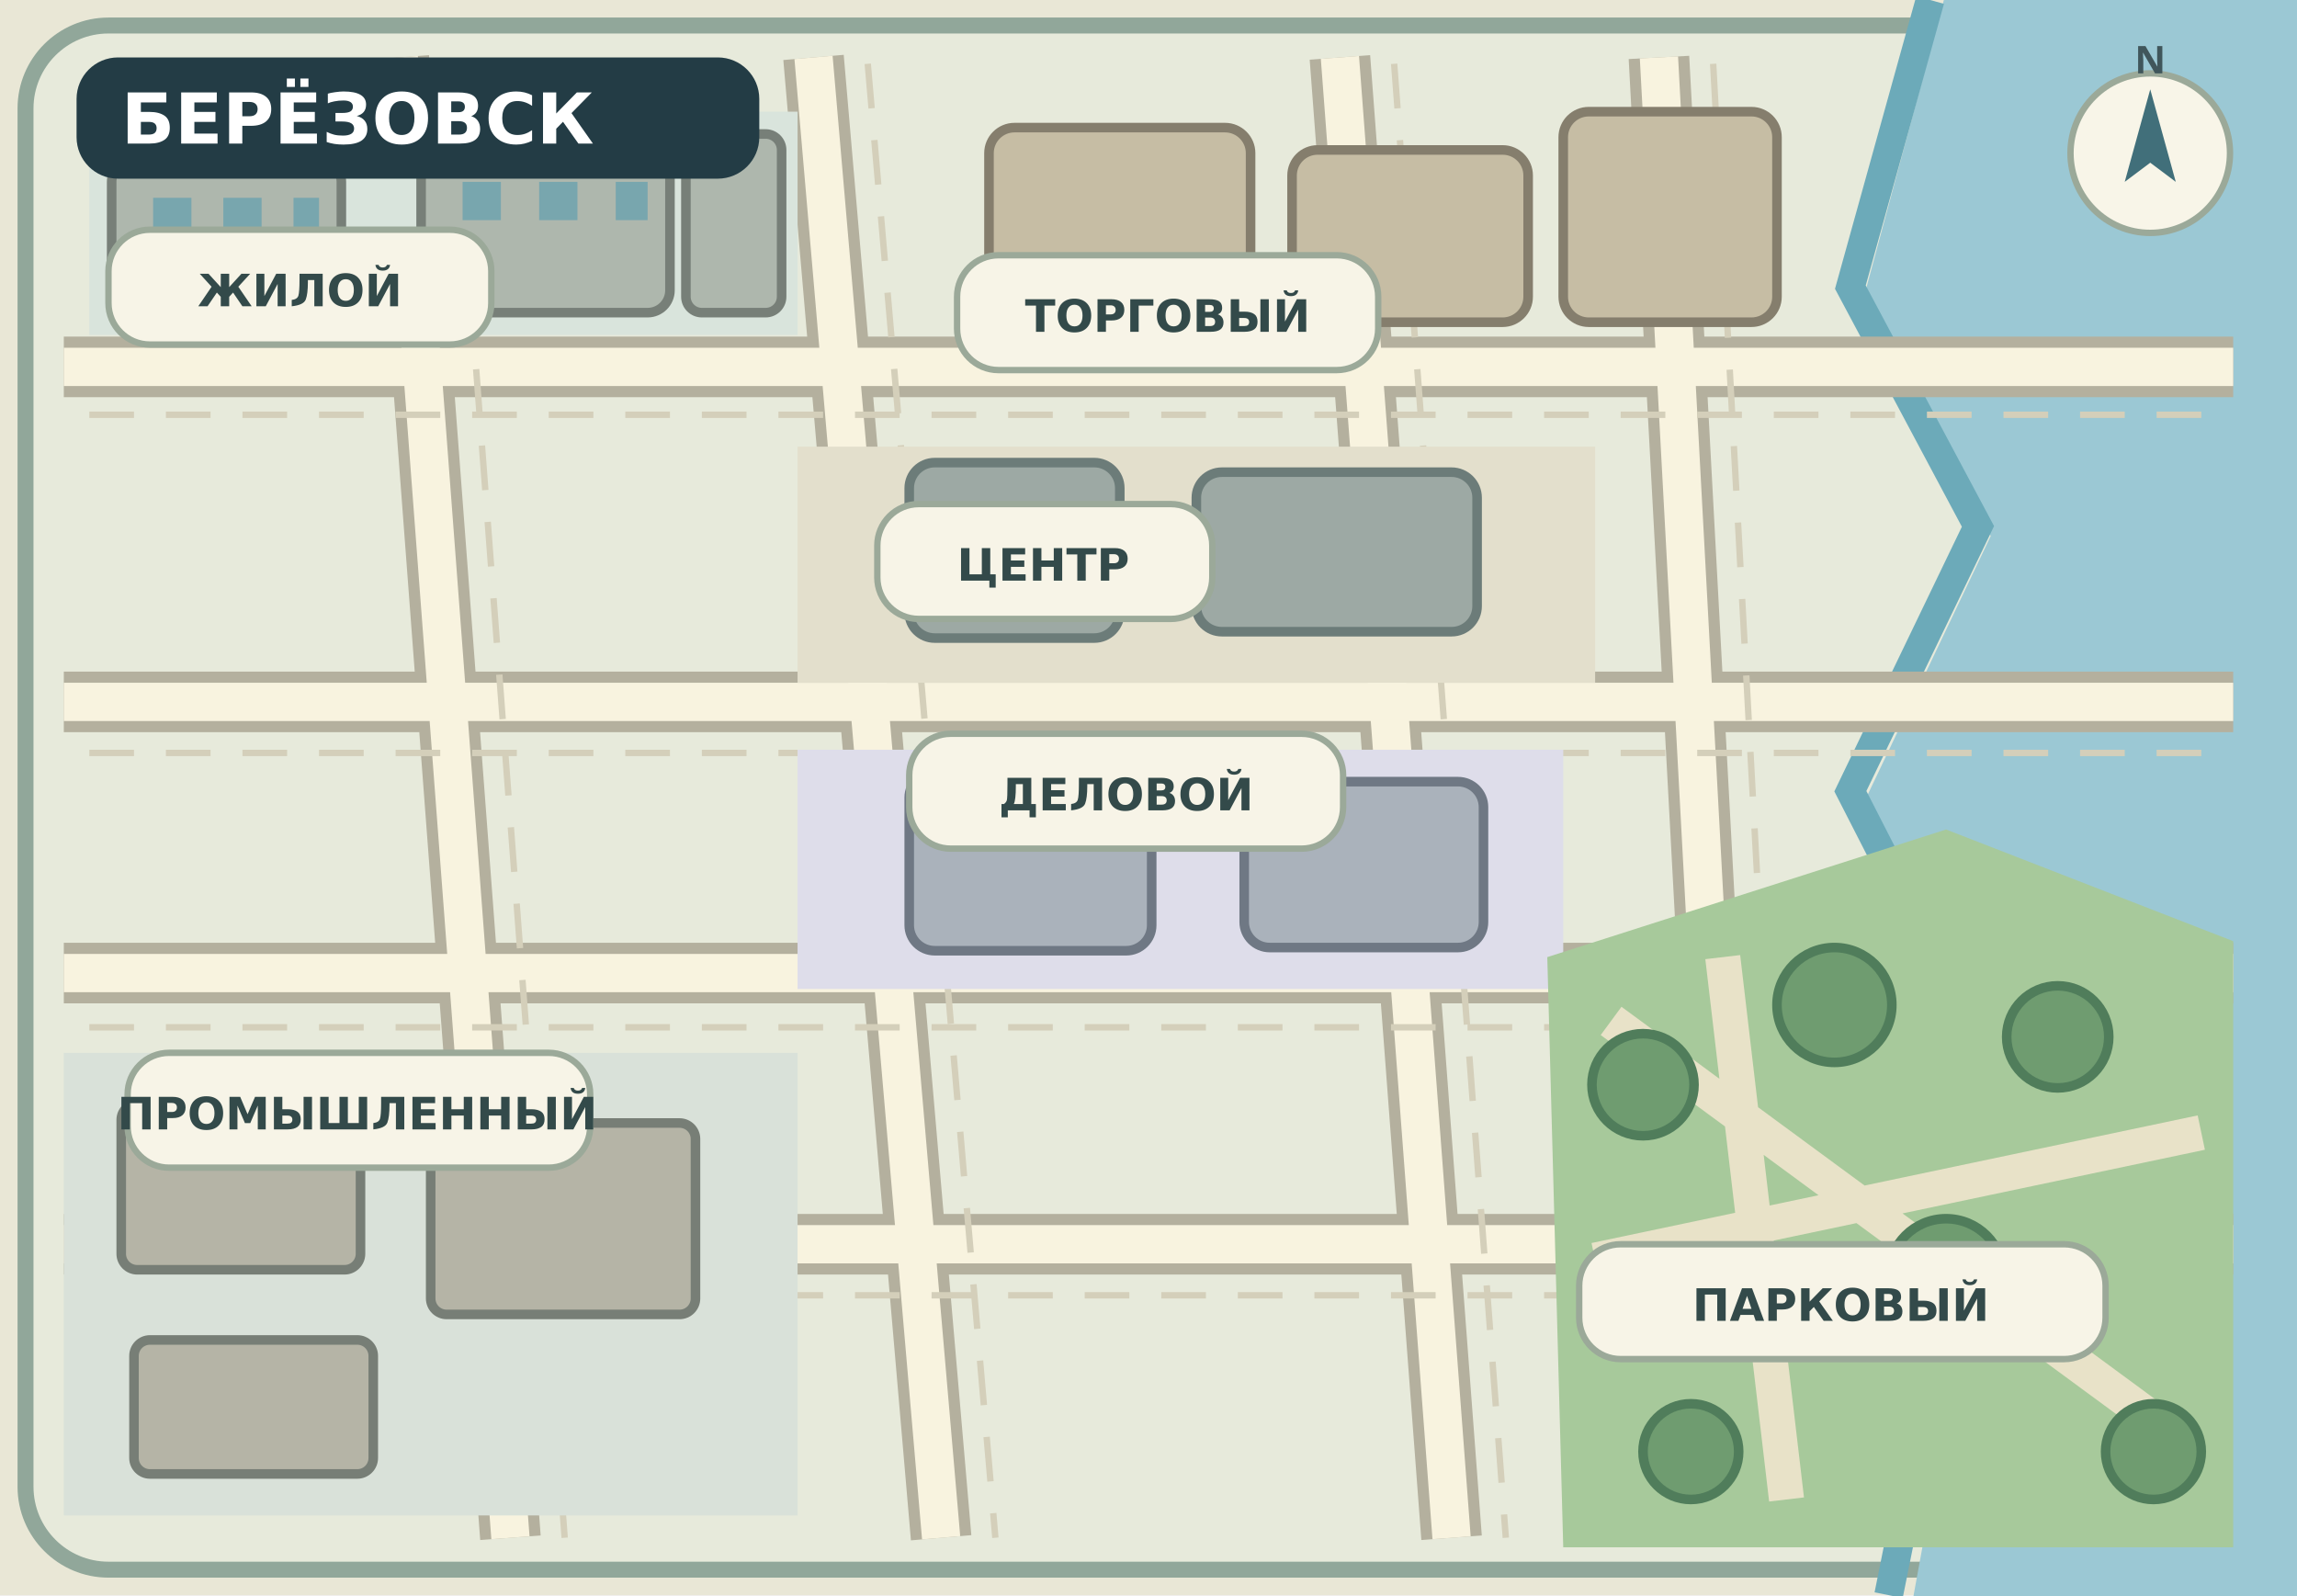
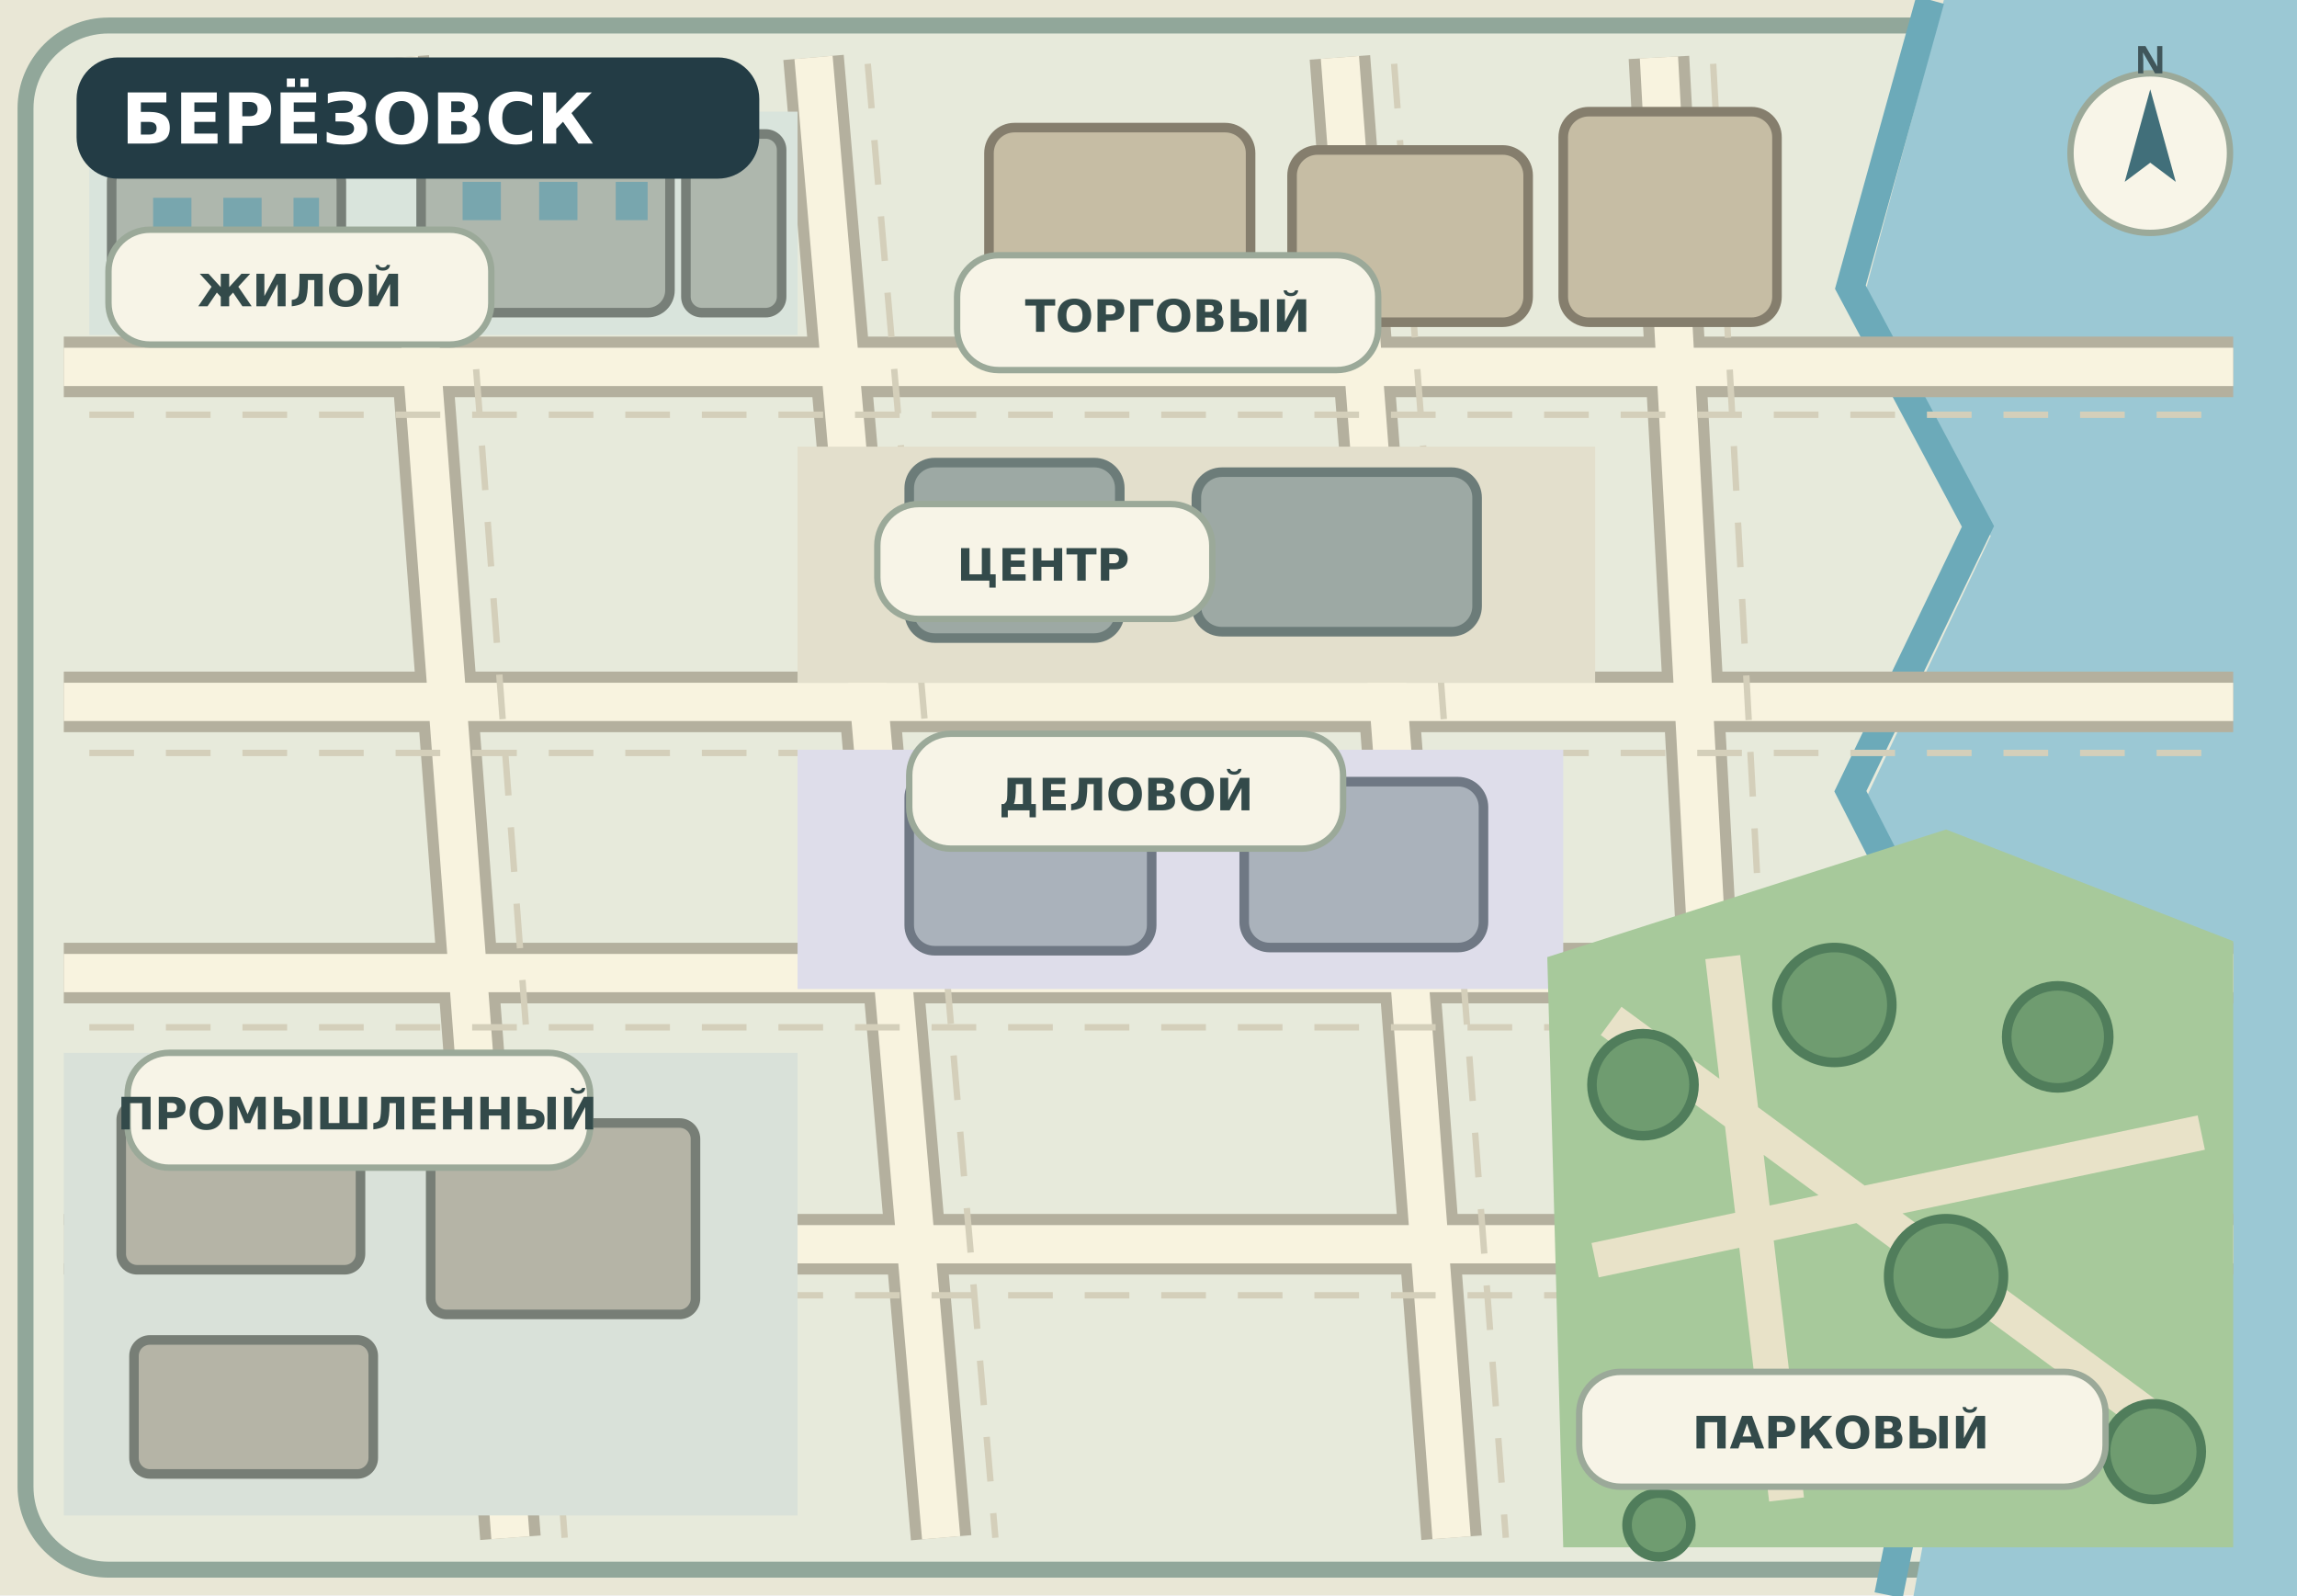
<svg xmlns="http://www.w3.org/2000/svg" width="720" height="500" viewBox="0 0 720 500">
  <rect width="720" height="500" fill="#e9e7d6" />
  <rect x="8" y="8" width="704" height="484" rx="26" fill="#e7eadb" stroke="#91a79a" stroke-width="5" />
  <path d="M612 -10L584 94L624 168L585 250L630 335L598 510H720V-10Z" fill="#9bc8d4" />
  <path d="M605 0L580 90L620 165L580 248L625 336L592 500" fill="none" stroke="#6caab9" stroke-width="9" />
  <path d="M20 115H700M20 220H700M20 305H700M20 390H700M125 18L160 482M255 18L295 482M420 18L455 482M520 18L545 482" fill="none" stroke="#b4b09e" stroke-width="19" />
  <path d="M20 115H700M20 220H700M20 305H700M20 390H700M125 18L160 482M255 18L295 482M420 18L455 482M520 18L545 482" fill="none" stroke="#f8f3df" stroke-width="12" />
  <path d="M28 130H700M28 236H700M28 322H700M28 406H700M142 20L177 482M272 20L312 482M437 20L472 482M537 20L562 482" fill="none" stroke="#d4cfba" stroke-width="2" stroke-dasharray="14 10" />
  <path d="M28 35H250V105H28Z" fill="#d9e4dc" />
  <g fill="#aeb7ad" stroke="#777f78" stroke-width="3">
    <rect x="35" y="50" width="72" height="48" rx="7" />
    <rect x="132" y="45" width="78" height="53" rx="7" />
    <rect x="215" y="42" width="30" height="56" rx="5" />
  </g>
  <g fill="#78a6ae">
    <path d="M48 62h12v12H48zm22 0h12v12H70zm22 0h8v12h-8zM145 57h12v12h-12zm24 0h12v12h-12zm24 0h10v12h-10z" />
  </g>
  <g fill="#c6bda4" stroke="#857e6d" stroke-width="3">
    <rect x="310" y="40" width="82" height="62" rx="8" />
    <rect x="405" y="47" width="74" height="54" rx="8" />
    <rect x="490" y="35" width="67" height="66" rx="8" />
  </g>
  <path d="M250 140H500V214H250Z" fill="#e3dfcc" />
  <g fill="#9da9a4" stroke="#6c7c79" stroke-width="3">
    <rect x="285" y="145" width="66" height="55" rx="8" />
    <rect x="375" y="148" width="88" height="50" rx="8" />
  </g>
  <path d="M250 235H490V310H250Z" fill="#deddea" />
  <g fill="#aab2bb" stroke="#6f7884" stroke-width="3">
    <rect x="285" y="242" width="76" height="56" rx="8" />
    <rect x="390" y="245" width="75" height="52" rx="8" />
  </g>
  <path d="M20 330H250V475H20Z" fill="#d9e1d9" />
  <g fill="#b5b4a6" stroke="#777e76" stroke-width="3">
    <rect x="38" y="346" width="75" height="52" rx="5" />
    <rect x="135" y="352" width="83" height="60" rx="5" />
    <rect x="42" y="420" width="75" height="42" rx="5" />
  </g>
  <path d="M485 300L610 260L700 295V485H490Z" fill="#a7c99b" />
  <path d="M505 320L675 445M540 300L560 470M500 395L690 355" fill="none" stroke="#e8e2c8" stroke-width="11" />
  <g fill="#6f9c70" stroke="#507d5b" stroke-width="3">
    <circle cx="515" cy="340" r="16" />
    <circle cx="575" cy="315" r="18" />
    <circle cx="645" cy="325" r="16" />
    <circle cx="610" cy="400" r="18" />
    <circle cx="675" cy="455" r="15" />
-     <circle cx="530" cy="455" r="15" />
+     <circle cx="520" cy="478" r="10" />
  </g>
  <rect x="24" y="18" width="214" height="38" rx="13" fill="#233c45" />
  <text x="38" y="45" font-family="DejaVu Sans,sans-serif" font-size="22" font-weight="700" fill="#fff">БЕРЁЗОВСК</text>
  <g font-family="DejaVu Sans,sans-serif" font-size="14" font-weight="700" text-anchor="middle" fill="#334a4a">
    <rect x="34" y="72" width="120" height="36" rx="13" fill="#f7f4e7" stroke="#9ba999" stroke-width="2" />
    <text x="94" y="96">ЖИЛОЙ</text>
    <rect x="300" y="80" width="132" height="36" rx="13" fill="#f7f4e7" stroke="#9ba999" stroke-width="2" />
    <text x="366" y="104">ТОРГОВЫЙ</text>
    <rect x="275" y="158" width="105" height="36" rx="13" fill="#f7f4e7" stroke="#9ba999" stroke-width="2" />
    <text x="327" y="182">ЦЕНТР</text>
    <rect x="285" y="230" width="136" height="36" rx="13" fill="#f7f4e7" stroke="#9ba999" stroke-width="2" />
    <text x="353" y="254">ДЕЛОВОЙ</text>
    <rect x="40" y="330" width="145" height="36" rx="13" fill="#f7f4e7" stroke="#9ba999" stroke-width="2" />
    <text x="112" y="354">ПРОМЫШЛЕННЫЙ</text>
-     <rect x="495" y="390" width="165" height="36" rx="13" fill="#f7f4e7" stroke="#9ba999" stroke-width="2" />
-     <text x="577" y="414">ПАРКОВЫЙ</text>
+     <rect x="495" y="430" width="165" height="36" rx="13" fill="#f7f4e7" stroke="#9ba999" stroke-width="2" />
+     <text x="577" y="454">ПАРКОВЫЙ</text>
  </g>
  <circle cx="674" cy="48" r="25" fill="#f8f5e8" stroke="#9ba999" stroke-width="2" />
  <path d="M674 28L666 57L674 51L682 57Z" fill="#416f7a" />
  <text x="674" y="23" text-anchor="middle" font-family="sans-serif" font-size="12" font-weight="700" fill="#40565b">N</text>
</svg>
